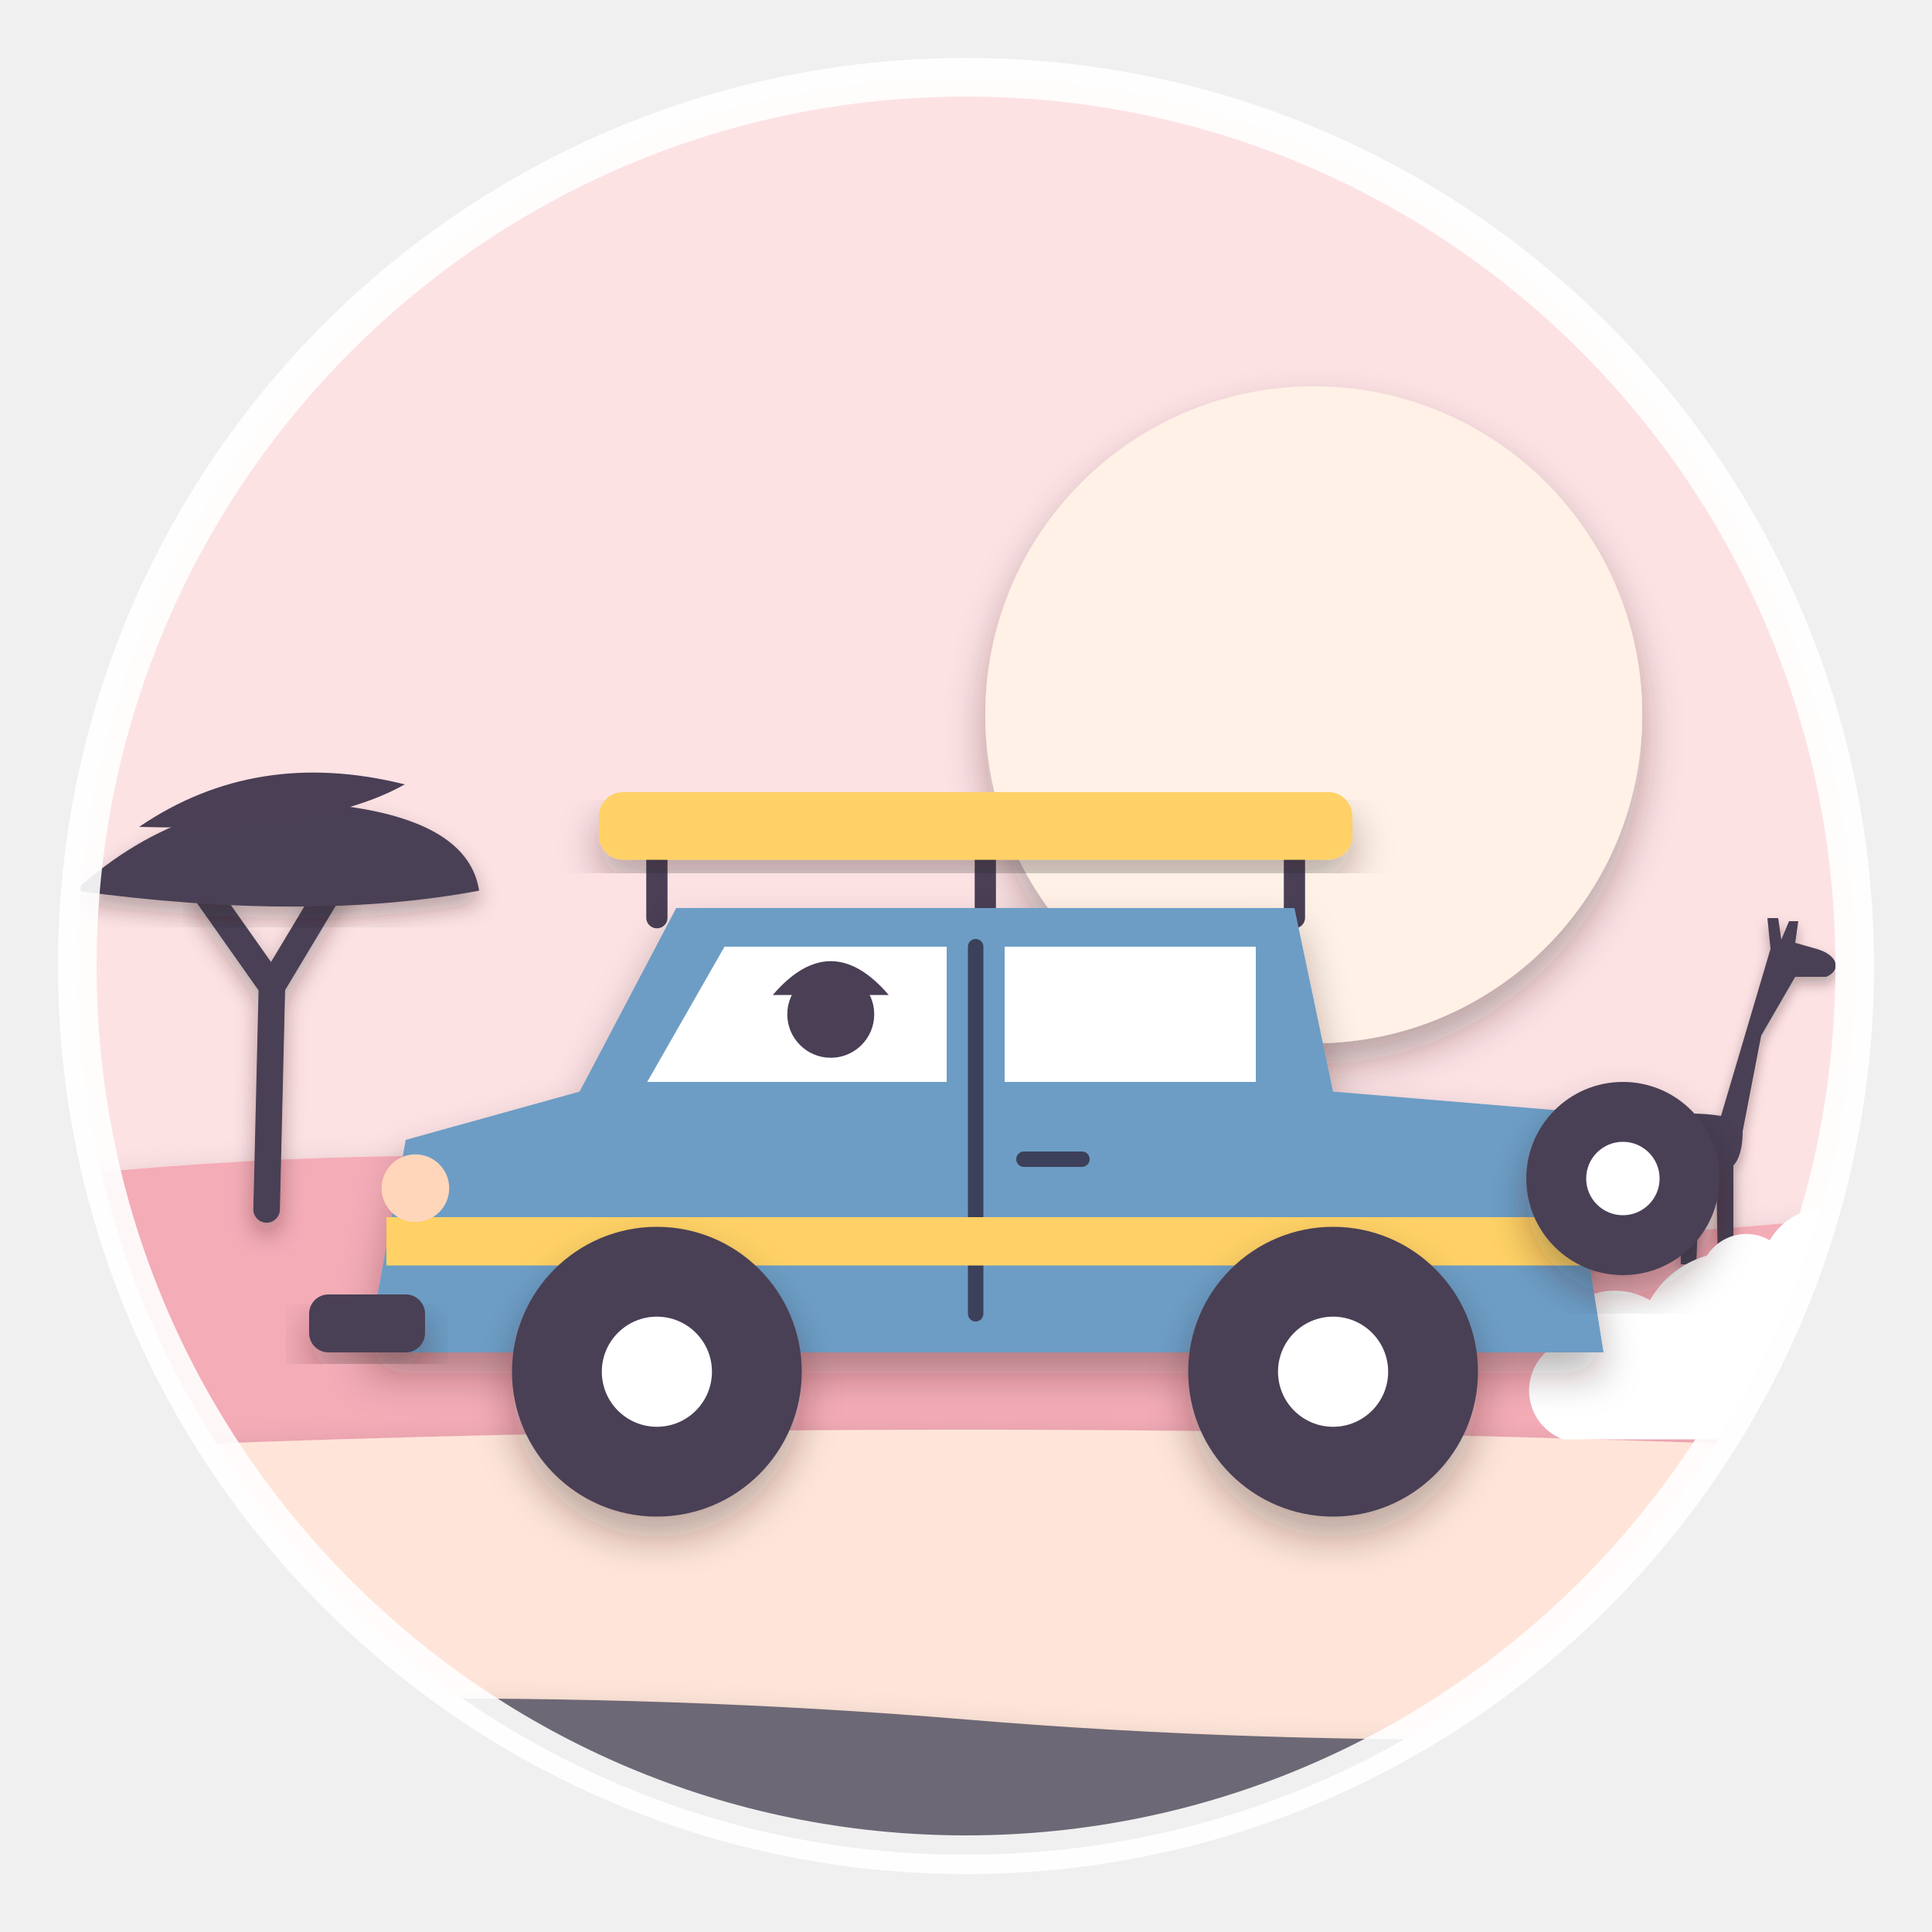
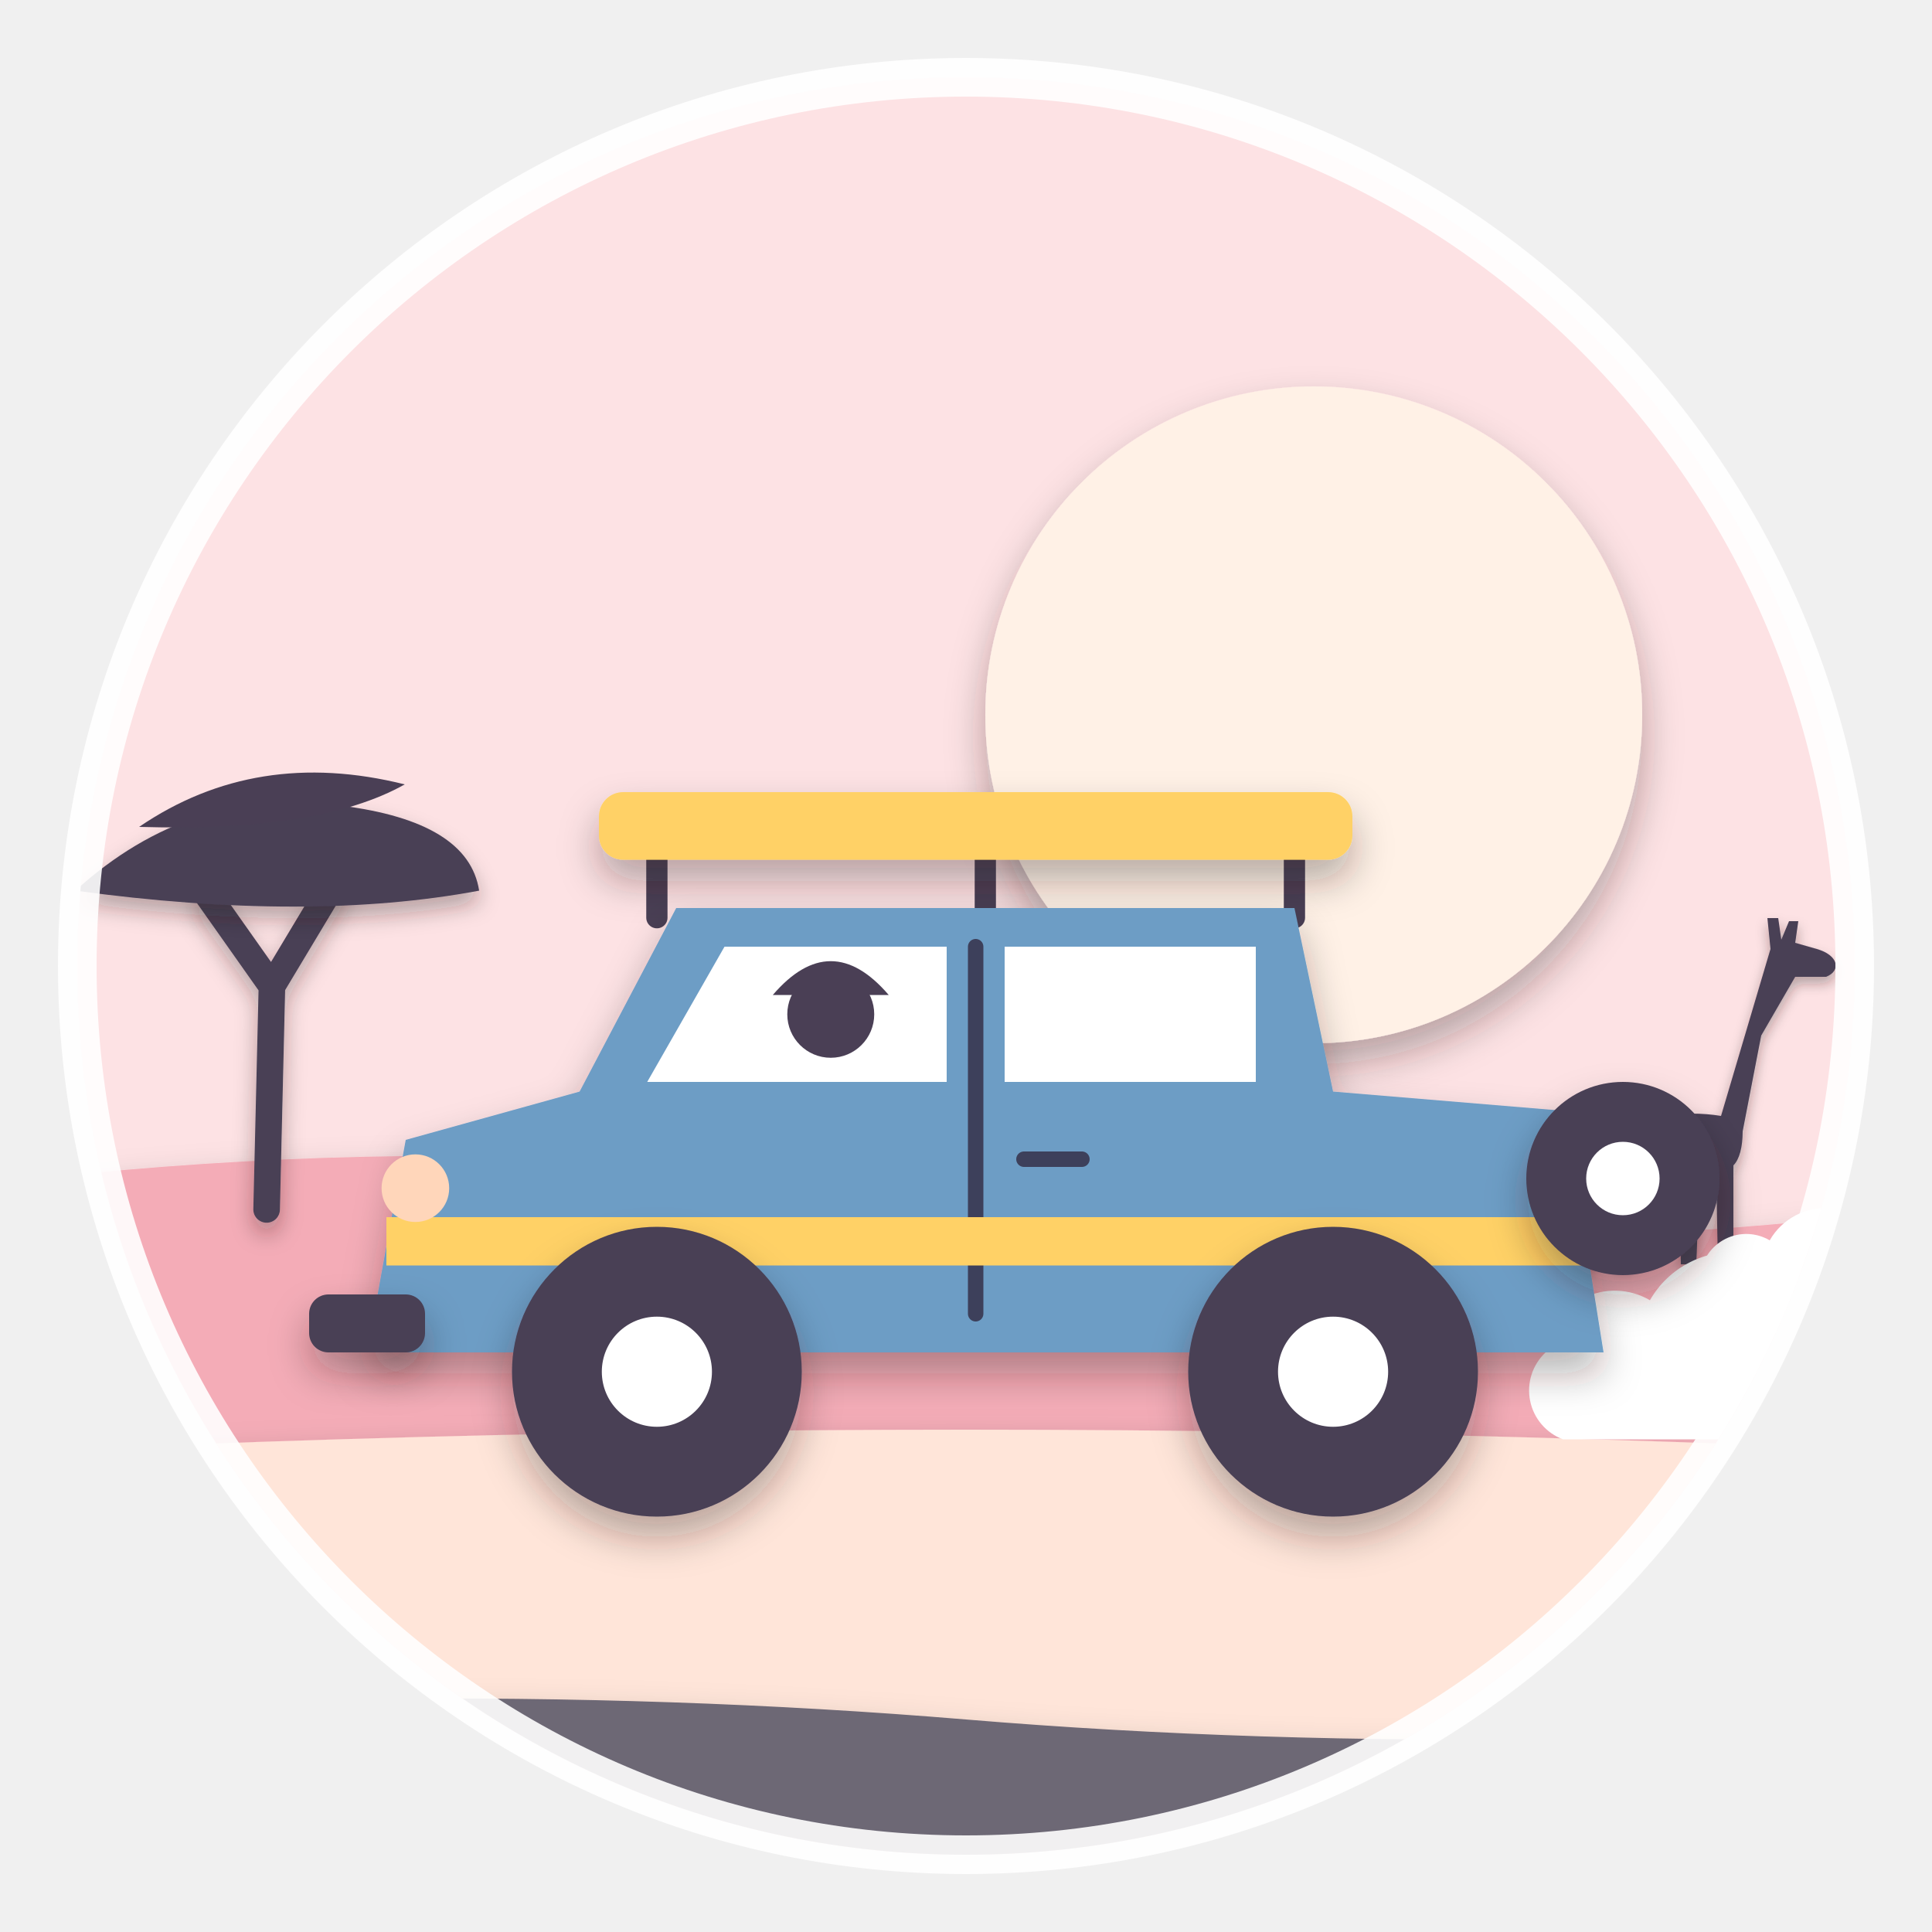
<svg xmlns="http://www.w3.org/2000/svg" viewBox="0 0 200 200" width="200" height="200">
  <defs>
    <clipPath id="clip">
      <circle cx="100" cy="100" r="92" />
    </clipPath>
-     <filter id="ps" x="-20%" y="-20%" width="140%" height="140%">
+     <filter id="ps" filterUnits="userSpaceOnUse" x="-40" y="-40" width="280" height="280">
      <feDropShadow dx="0" dy="2.2" stdDeviation="2" flood-color="#2a1f14" flood-opacity=".33" />
    </filter>
  </defs>
  <g clip-path="url(#clip)">
    <rect width="200" height="200" fill="#FDE2E4" />
    <circle filter="url(#ps)" cx="136" cy="74" r="34" fill="#FFF1E6" />
    <path filter="url(#ps)" d="M-30 127.0 Q40 114 100 124 T230 120.0 L230 230 L-30 230Z" fill="#F4ACB7" />
    <g transform="translate(-56 24) scale(0.55)">
      <path filter="url(#ps)" d="M152 184 L153 142 M153 142 L141 125 M153 142 L165 122" fill="none" stroke="#4A3F55" stroke-width="5" stroke-linecap="round" stroke-linejoin="round" />
      <path filter="url(#ps)" d="M116 124 Q138 104 166 108 Q190 111 192 124 Q160 130 116 124Z" fill="#4A3F55" />
      <path d="M128 112 Q150 97 178 104 Q162 113 128 112Z" fill="#4A3F55" />
    </g>
    <g transform="translate(150 72) scale(.32)">
      <path filter="url(#ps)" d="M48 142 C60 136 76 134 88 136 L104 82 L103 72 L106.5 72 L107.5 79 L110 73 L113 73 L112 80 L119 82 C126 84 127 89 122 91 L112 91 L101 110 L95 141 C95 146 94 150 92 152 L92 184 L87 184 L86.5 158 L81 158 L80 184 L75 184 L74.5 157 L60 157 L59 184 L54 184 L53.5 156 L48 155 L47 184 L42 184 L42 149 C42 146 44 143.5 48 142Z" fill="#4A3F55" />
    </g>
    <path filter="url(#ps)" d="M-30 152 Q100 144 230 152 L230 230 L-30 230Z" fill="#FFE5D9" />
    <path d="M160 140 a7.2 7.2 0 0 1 10.8 -5.4 a9.9 9.9 0 0 1 18.0 1.8 a7.2 7.2 0 0 1 5.4 12.6 H161.8 a5.4 5.4 0 0 1 -1.8 -9.0Z" fill="#FFFFFF" />
    <path d="M176 132 a4.8 4.8 0 0 1 7.2 -3.6 a6.6 6.6 0 0 1 12.0 1.2 a4.8 4.8 0 0 1 3.6 8.4 H177.2 a3.6 3.6 0 0 1 -1.2 -6.0Z" fill="#FFFFFF" />
    <path d="M68 87 V95 M102 87 V95 M134 87 V95" fill="none" stroke="#4A3F55" stroke-width="2.2" stroke-linecap="round" stroke-linejoin="round" />
    <path filter="url(#ps)" d="M64.5 82 H137.5 A2.5 2.5 0 0 1 140 84.5 V86.5 A2.5 2.5 0 0 1 137.5 89 H64.5 A2.5 2.5 0 0 1 62 86.5 V84.5 A2.5 2.5 0 0 1 64.5 82Z" fill="#FFD166" />
    <path filter="url(#ps)" d="M38 140 L42 118 L60 113 L70 94 L134 94 L138 113 L162 115 L166 140Z" fill="#6D9DC5" />
    <path d="M75 98 H98 V112 H67Z" fill="#FFFFFF" />
    <path d="M104 98 H130 V112 H104Z" fill="#FFFFFF" />
    <path d="M81.5 105 a4.5 4.5 0 1 0 9.0 0 a4.5 4.5 0 1 0 -9.0 0Z" fill="#4A3F55" />
    <path d="M80 103 Q86 96 92 103Z" fill="#4A3F55" />
    <path d="M101 98 V136 M106 120 H112" fill="none" stroke="#3D405B" stroke-width="1.6" stroke-linecap="round" stroke-linejoin="round" />
    <path d="M40 126 H164 V131 H40Z" fill="#FFD166" />
    <path filter="url(#ps)" d="M34 134 H42 A2 2 0 0 1 44 136 V138 A2 2 0 0 1 42 140 H34 A2 2 0 0 1 32 138 V136 A2 2 0 0 1 34 134Z" fill="#4A3F55" />
    <path d="M39.5 123 a3.5 3.5 0 1 0 7.0 0 a3.5 3.5 0 1 0 -7.0 0Z" fill="#FFD6BA" />
    <path filter="url(#ps)" d="M53 142 a15 15 0 1 0 30 0 a15 15 0 1 0 -30 0Z" fill="#4A3F55" />
    <path d="M62.3 142 a5.7 5.7 0 1 0 11.4 0 a5.7 5.7 0 1 0 -11.4 0Z" fill="#FFFFFF" />
    <path filter="url(#ps)" d="M123 142 a15 15 0 1 0 30 0 a15 15 0 1 0 -30 0Z" fill="#4A3F55" />
    <path d="M132.3 142 a5.7 5.7 0 1 0 11.4 0 a5.7 5.7 0 1 0 -11.4 0Z" fill="#FFFFFF" />
    <path filter="url(#ps)" d="M158 122 a10 10 0 1 0 20 0 a10 10 0 1 0 -20 0Z" fill="#4A3F55" />
    <path d="M164.2 122 a3.8 3.8 0 1 0 7.6 0 a3.8 3.8 0 1 0 -7.6 0Z" fill="#FFFFFF" />
    <path filter="url(#ps)" d="M-30 179.5 Q40 173 100 178 T230 176.0 L230 230 L-30 230Z" fill="#6D6875" />
  </g>
  <circle cx="100" cy="100" r="92" fill="none" stroke="#fff" stroke-width="4" opacity=".9" />
</svg>
